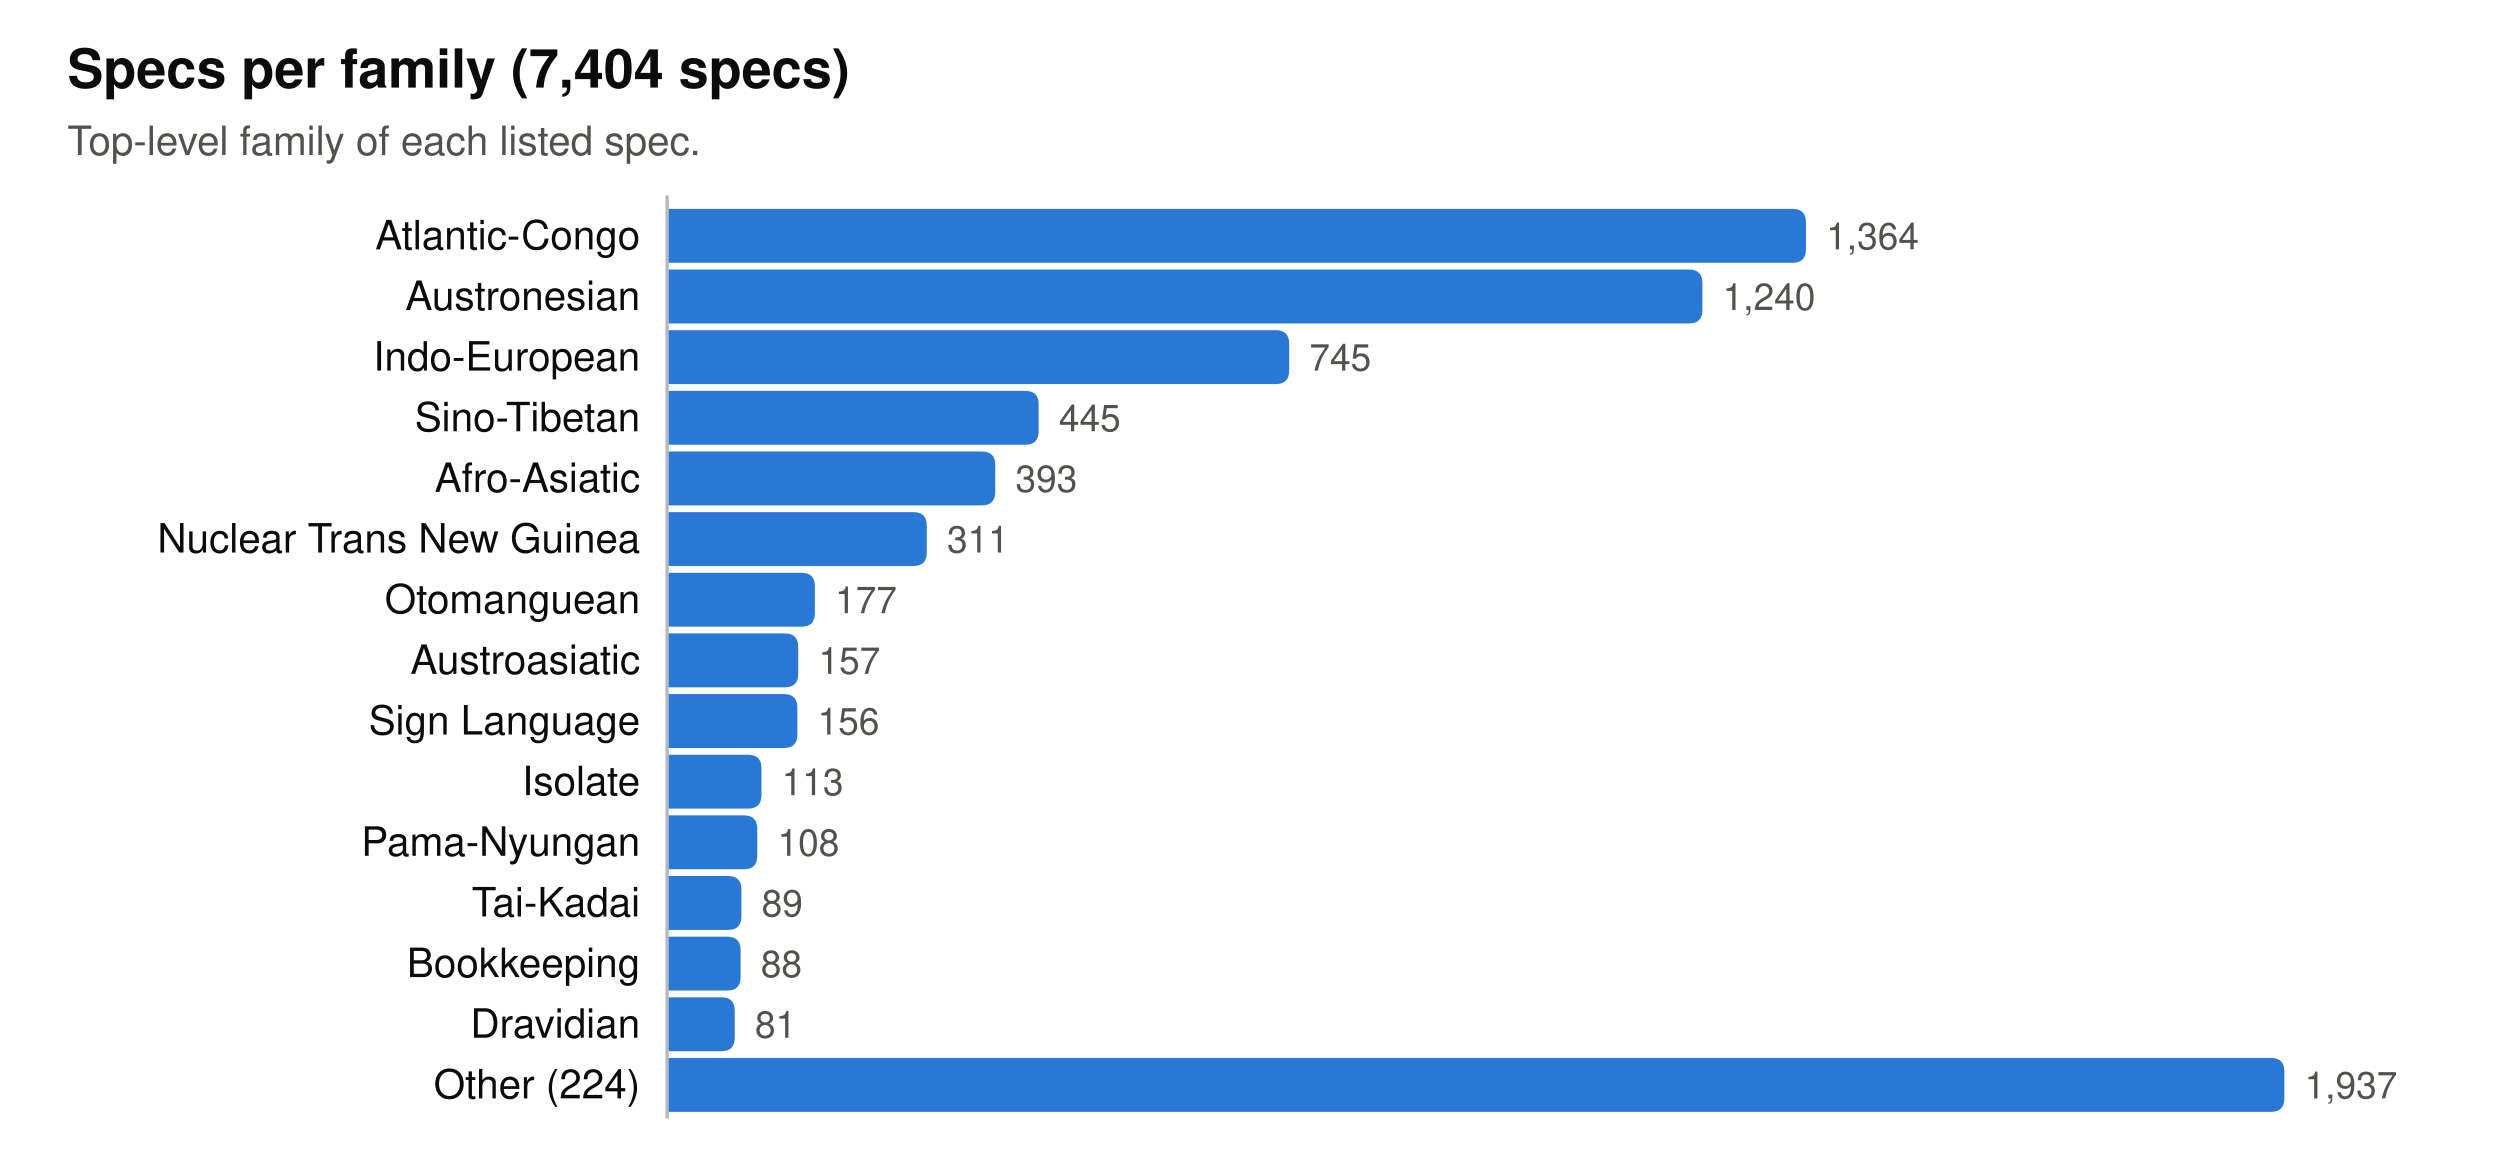
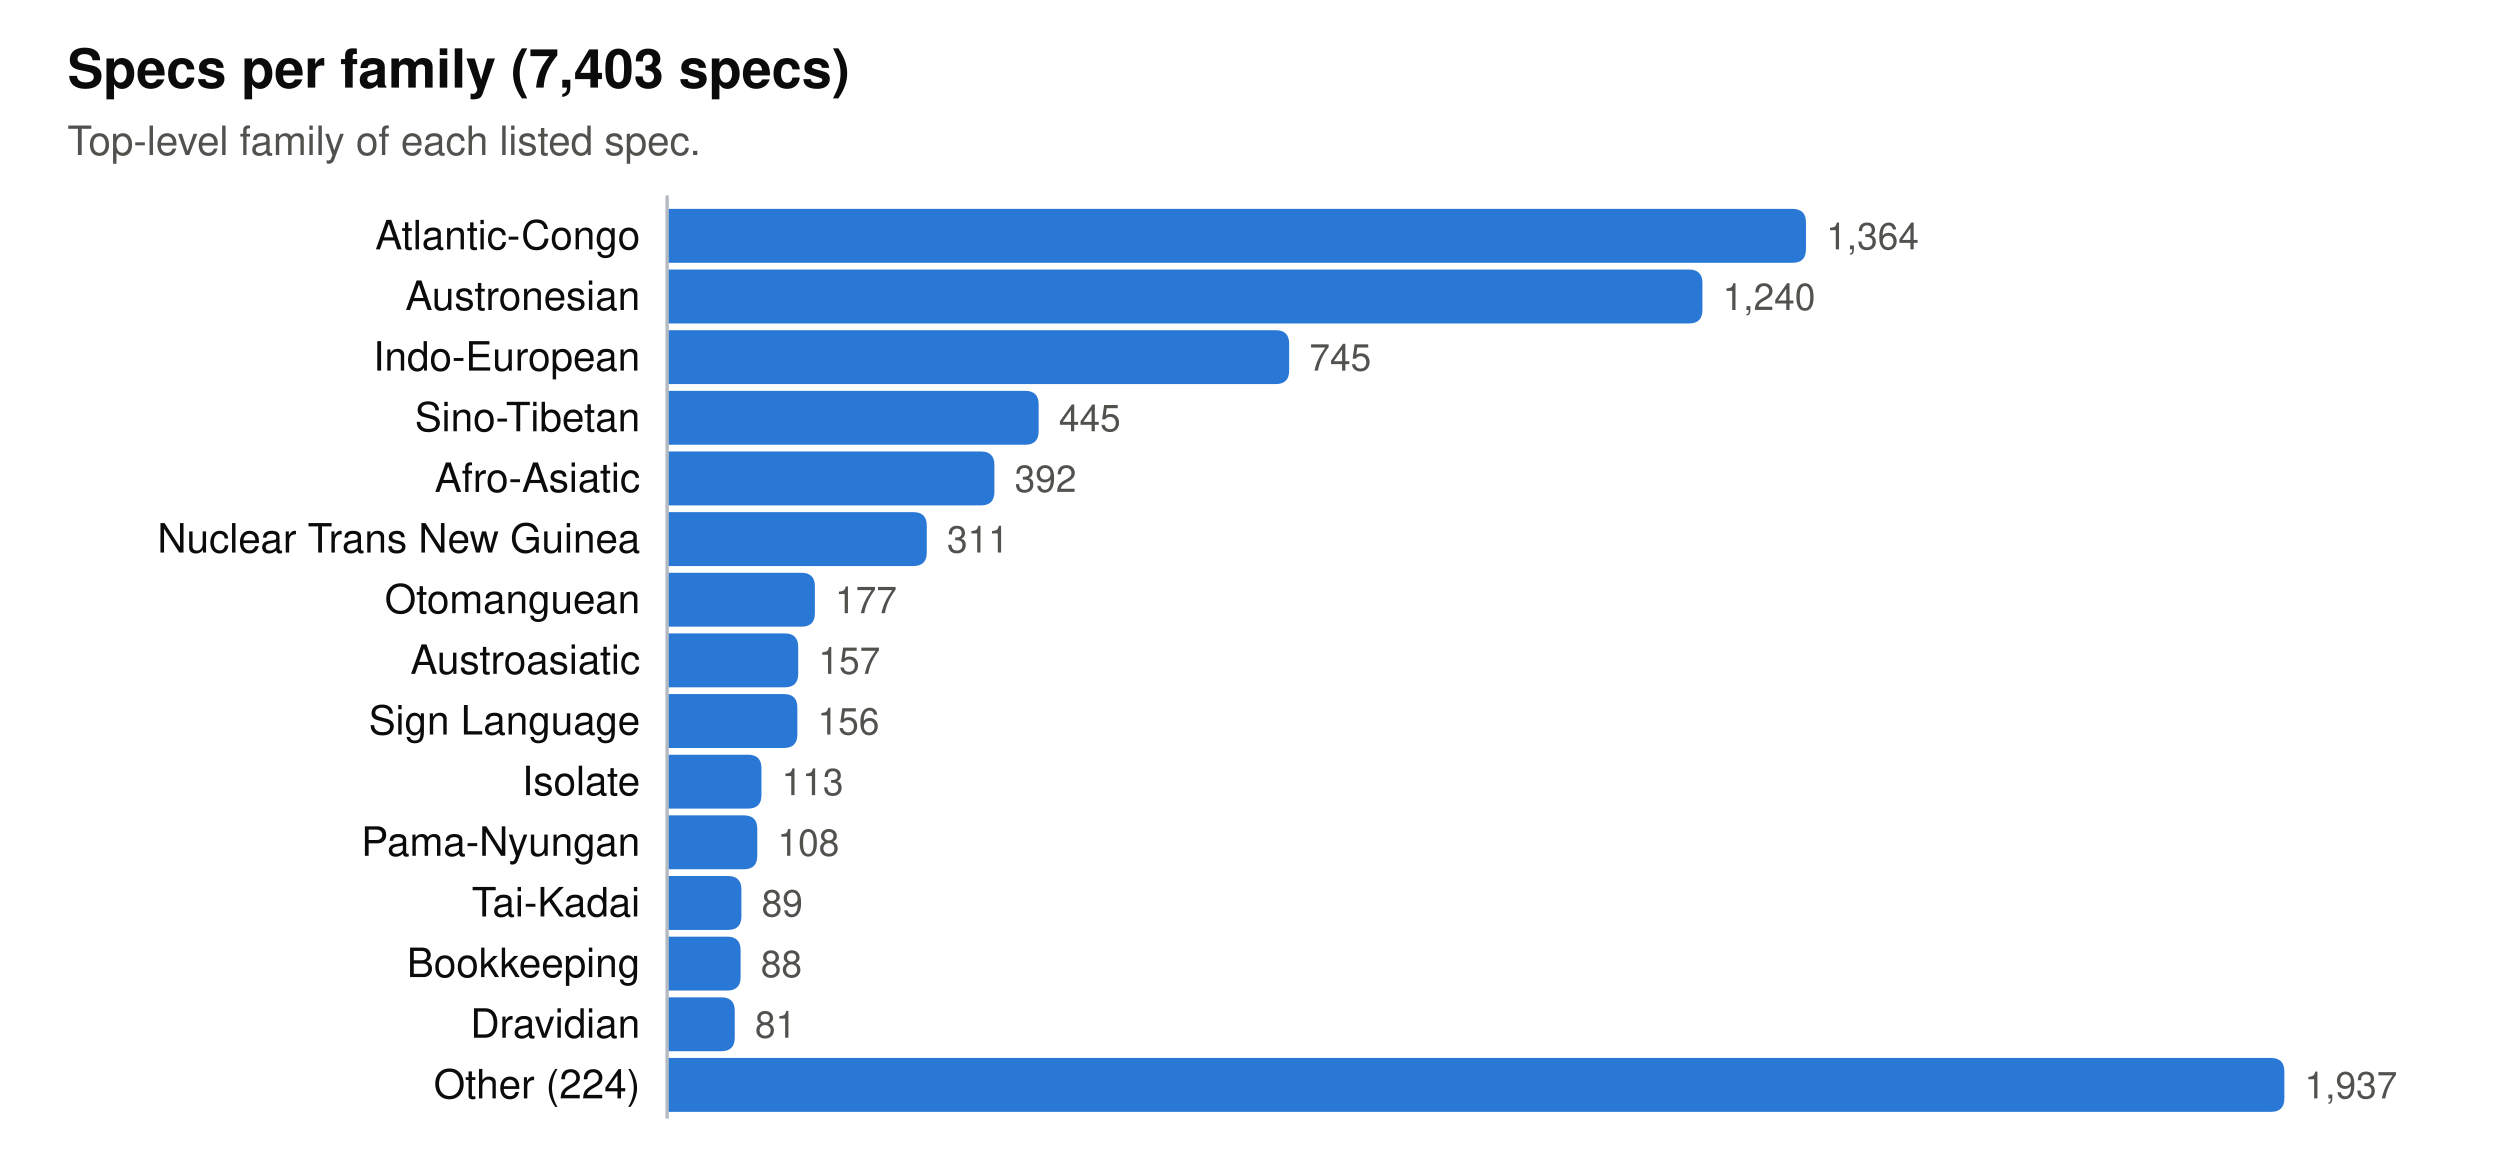
<svg xmlns="http://www.w3.org/2000/svg" width="742" height="344" viewBox="0 0 742 344" role="img" font-family="-apple-system, BlinkMacSystemFont, 'Segoe UI', Helvetica, Arial, sans-serif">
-   <text x="20" y="26" font-size="16" text-anchor="start" font-weight="bold" fill="#0b0b0b">Specs per family (7,404 specs)</text>
+   <text x="20" y="26" font-size="16" text-anchor="start" font-weight="bold" fill="#0b0b0b">Specs per family (7,403 specs)</text>
  <text x="20" y="46" font-size="12" text-anchor="start" font-weight="normal" fill="#52514e">Top-level family of each listed spec.</text>
  <text x="190" y="74" font-size="12" text-anchor="end" font-weight="normal" fill="#0b0b0b">Atlantic-Congo</text>
  <path d="M198 62H532.01Q536.01 62 536.01 66V74Q536.01 78 532.01 78H198Z" fill="#2a78d6" />
  <text x="542.01" y="74" font-size="11" text-anchor="start" font-weight="normal" fill="#52514e">1,364</text>
  <text x="190" y="92" font-size="12" text-anchor="end" font-weight="normal" fill="#0b0b0b">Austronesian</text>
  <path d="M198 80H501.28Q505.28 80 505.28 84V92Q505.28 96 501.28 96H198Z" fill="#2a78d6" />
  <text x="511.28" y="92" font-size="11" text-anchor="start" font-weight="normal" fill="#52514e">1,240</text>
  <text x="190" y="110" font-size="12" text-anchor="end" font-weight="normal" fill="#0b0b0b">Indo-European</text>
  <path d="M198 98H378.62Q382.62 98 382.62 102V110Q382.62 114 378.62 114H198Z" fill="#2a78d6" />
  <text x="388.62" y="110" font-size="11" text-anchor="start" font-weight="normal" fill="#52514e">745</text>
  <text x="190" y="128" font-size="12" text-anchor="end" font-weight="normal" fill="#0b0b0b">Sino-Tibetan</text>
  <path d="M198 116H304.27Q308.27 116 308.27 120V128Q308.27 132 304.27 132H198Z" fill="#2a78d6" />
  <text x="314.27" y="128" font-size="11" text-anchor="start" font-weight="normal" fill="#52514e">445</text>
  <text x="190" y="146" font-size="12" text-anchor="end" font-weight="normal" fill="#0b0b0b">Afro-Asiatic</text>
-   <path d="M198 134H291.39Q295.39 134 295.39 138V146Q295.39 150 291.39 150H198Z" fill="#2a78d6" />
-   <text x="301.39" y="146" font-size="11" text-anchor="start" font-weight="normal" fill="#52514e">393</text>
+   <path d="M198 134H291.14Q295.14 134 295.14 138V146Q295.14 150 291.14 150H198Z" fill="#2a78d6" />
+   <text x="301.14" y="146" font-size="11" text-anchor="start" font-weight="normal" fill="#52514e">392</text>
  <text x="190" y="164" font-size="12" text-anchor="end" font-weight="normal" fill="#0b0b0b">Nuclear Trans New Guinea</text>
  <path d="M198 152H271.07Q275.07 152 275.07 156V164Q275.07 168 271.07 168H198Z" fill="#2a78d6" />
  <text x="281.07" y="164" font-size="11" text-anchor="start" font-weight="normal" fill="#52514e">311</text>
  <text x="190" y="182" font-size="12" text-anchor="end" font-weight="normal" fill="#0b0b0b">Otomanguean</text>
  <path d="M198 170H237.86Q241.86 170 241.86 174V182Q241.86 186 237.86 186H198Z" fill="#2a78d6" />
  <text x="247.86" y="182" font-size="11" text-anchor="start" font-weight="normal" fill="#52514e">177</text>
  <text x="190" y="200" font-size="12" text-anchor="end" font-weight="normal" fill="#0b0b0b">Austroasiatic</text>
  <path d="M198 188H232.91Q236.91 188 236.91 192V200Q236.91 204 232.91 204H198Z" fill="#2a78d6" />
  <text x="242.91" y="200" font-size="11" text-anchor="start" font-weight="normal" fill="#52514e">157</text>
  <text x="190" y="218" font-size="12" text-anchor="end" font-weight="normal" fill="#0b0b0b">Sign Language</text>
  <path d="M198 206H232.66Q236.66 206 236.66 210V218Q236.66 222 232.66 222H198Z" fill="#2a78d6" />
  <text x="242.66" y="218" font-size="11" text-anchor="start" font-weight="normal" fill="#52514e">156</text>
  <text x="190" y="236" font-size="12" text-anchor="end" font-weight="normal" fill="#0b0b0b">Isolate</text>
  <path d="M198 224H222Q226 224 226 228V236Q226 240 222 240H198Z" fill="#2a78d6" />
  <text x="232" y="236" font-size="11" text-anchor="start" font-weight="normal" fill="#52514e">113</text>
  <text x="190" y="254" font-size="12" text-anchor="end" font-weight="normal" fill="#0b0b0b">Pama-Nyungan</text>
  <path d="M198 242H220.76Q224.76 242 224.76 246V254Q224.76 258 220.76 258H198Z" fill="#2a78d6" />
  <text x="230.76" y="254" font-size="11" text-anchor="start" font-weight="normal" fill="#52514e">108</text>
  <text x="190" y="272" font-size="12" text-anchor="end" font-weight="normal" fill="#0b0b0b">Tai-Kadai</text>
  <path d="M198 260H216.05Q220.05 260 220.05 264V272Q220.05 276 216.05 276H198Z" fill="#2a78d6" />
  <text x="226.05" y="272" font-size="11" text-anchor="start" font-weight="normal" fill="#52514e">89</text>
  <text x="190" y="290" font-size="12" text-anchor="end" font-weight="normal" fill="#0b0b0b">Bookkeeping</text>
  <path d="M198 278H215.81Q219.81 278 219.81 282V290Q219.81 294 215.81 294H198Z" fill="#2a78d6" />
  <text x="225.81" y="290" font-size="11" text-anchor="start" font-weight="normal" fill="#52514e">88</text>
  <text x="190" y="308" font-size="12" text-anchor="end" font-weight="normal" fill="#0b0b0b">Dravidian</text>
  <path d="M198 296H214.07Q218.07 296 218.07 300V308Q218.07 312 214.07 312H198Z" fill="#2a78d6" />
  <text x="224.07" y="308" font-size="11" text-anchor="start" font-weight="normal" fill="#52514e">81</text>
  <text x="190" y="326" font-size="12" text-anchor="end" font-weight="normal" fill="#0b0b0b">Other (224)</text>
  <path d="M198 314H674Q678 314 678 318V326Q678 330 674 330H198Z" fill="#2a78d6" />
  <text x="684" y="326" font-size="11" text-anchor="start" font-weight="normal" fill="#52514e">1,937</text>
  <line x1="198" y1="58" x2="198" y2="332" stroke="#b4bac1" stroke-width="1" />
</svg>
